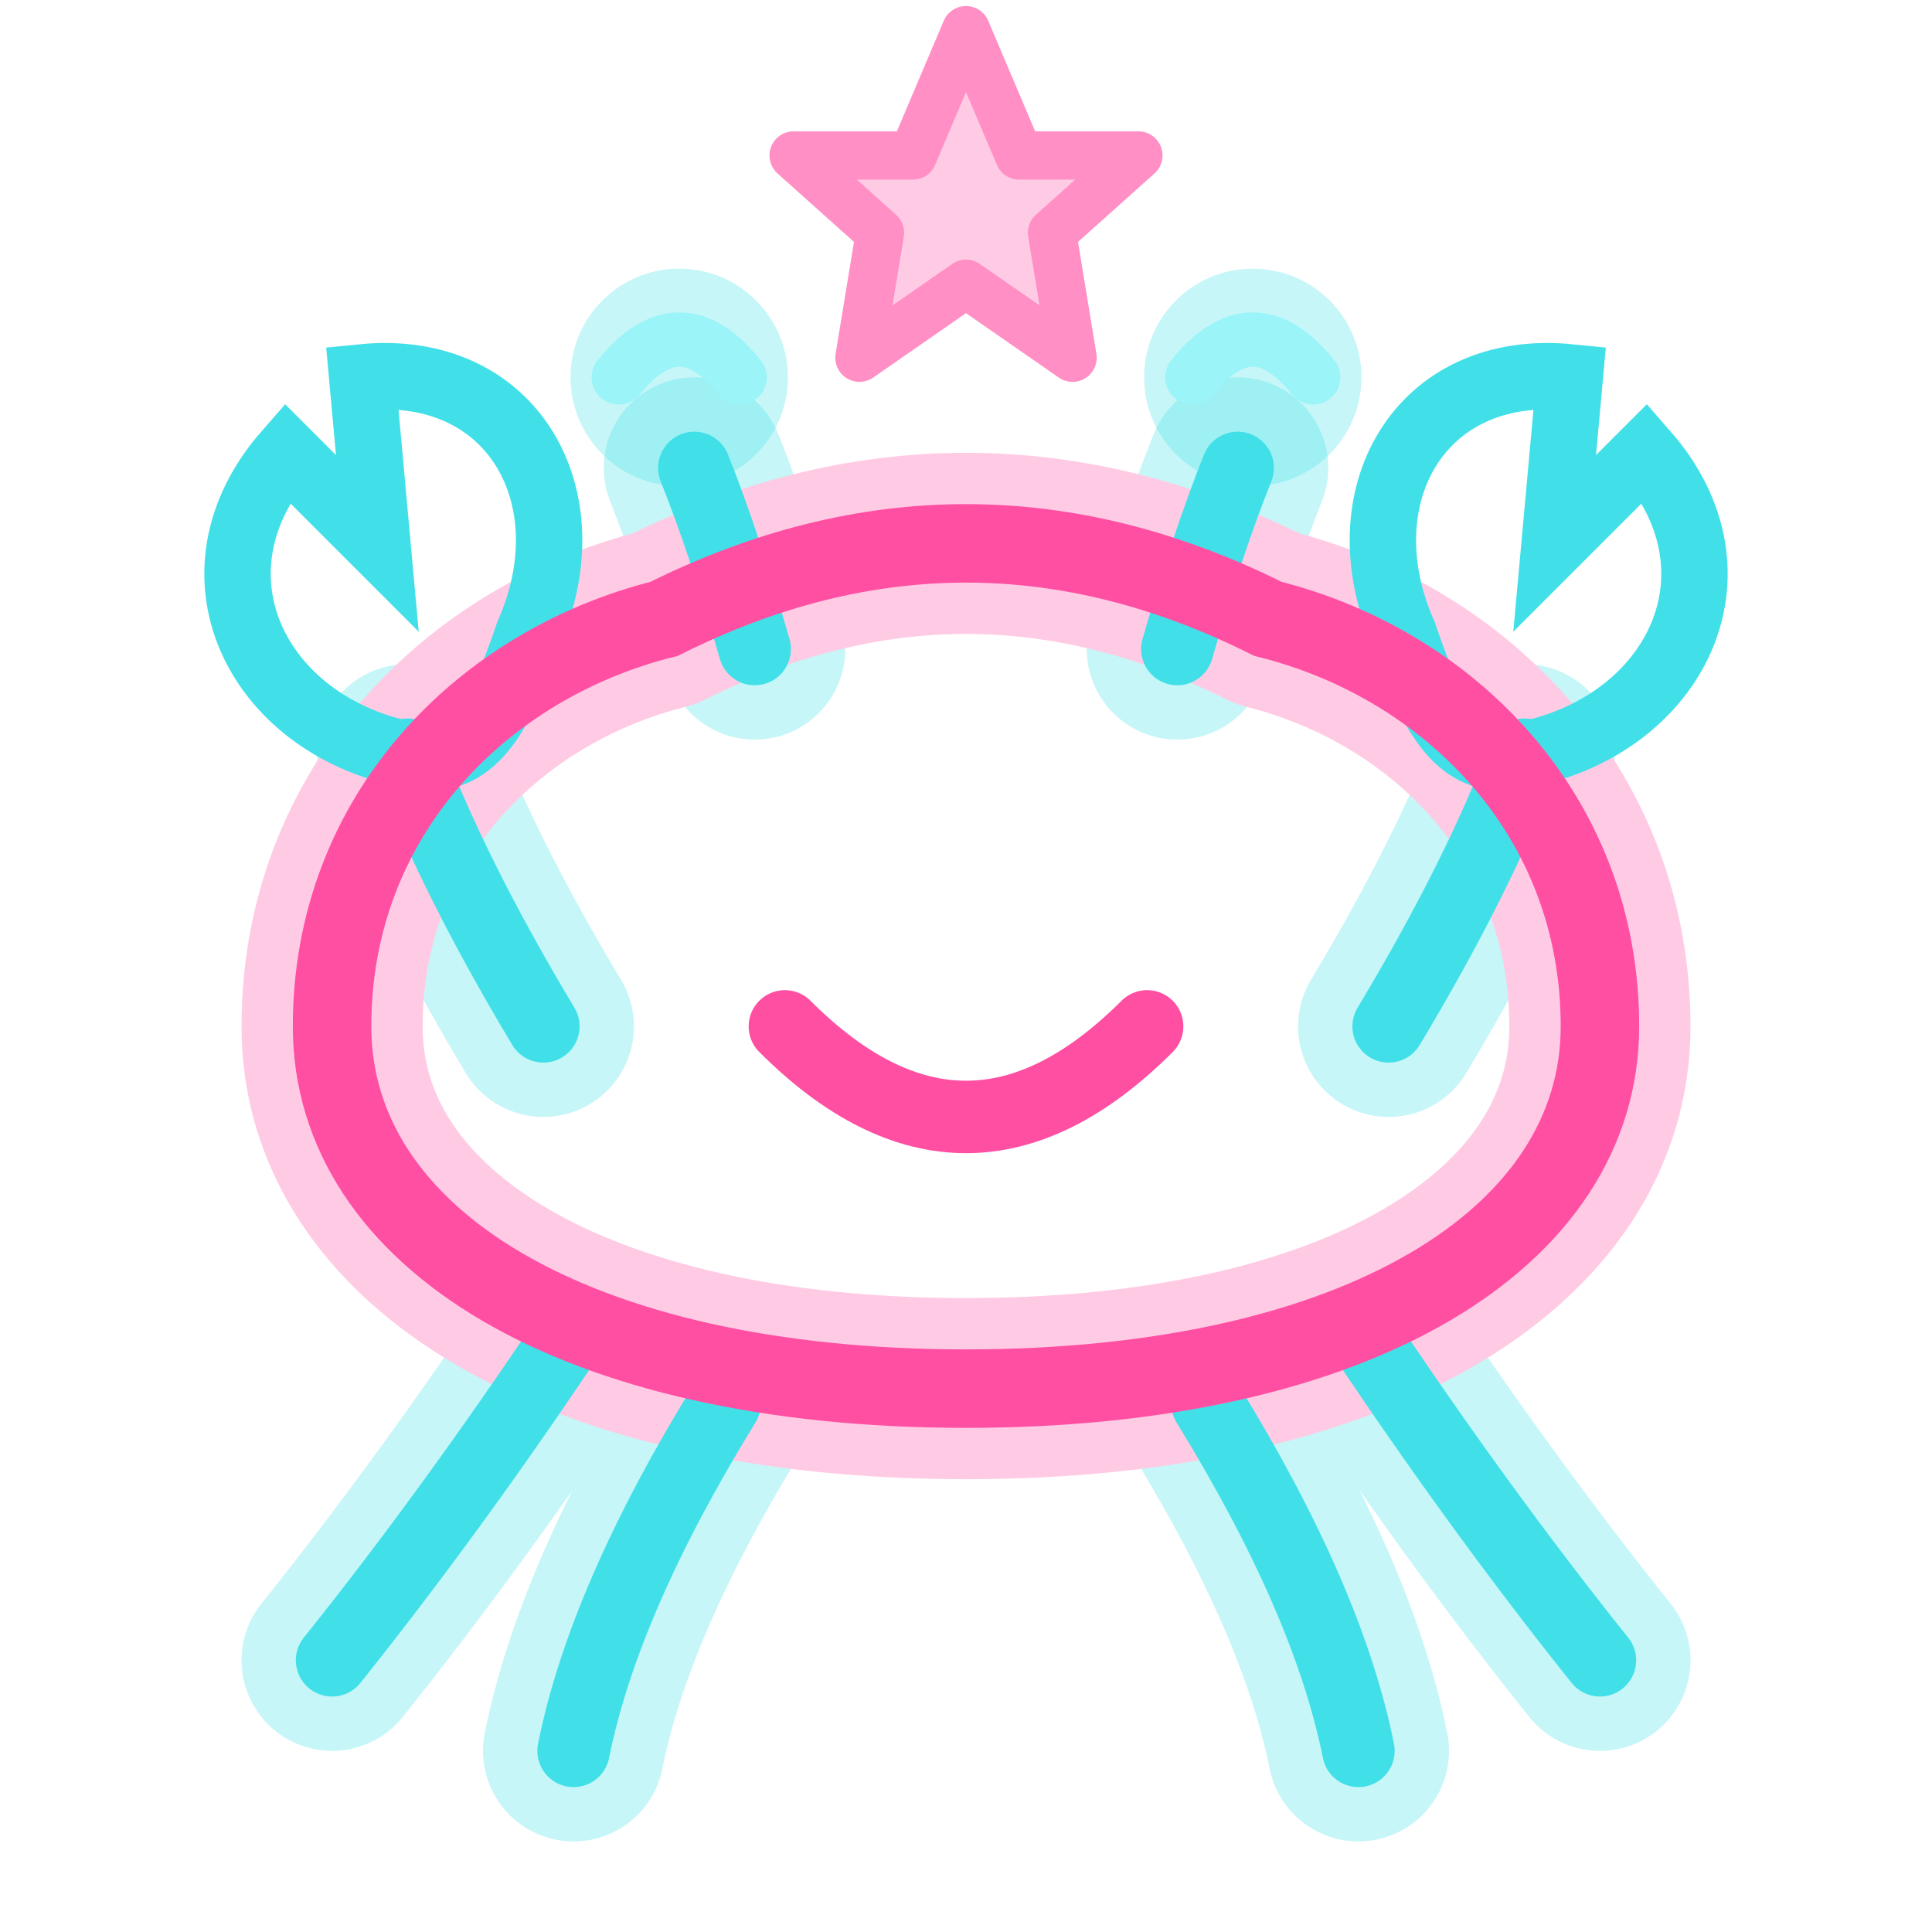
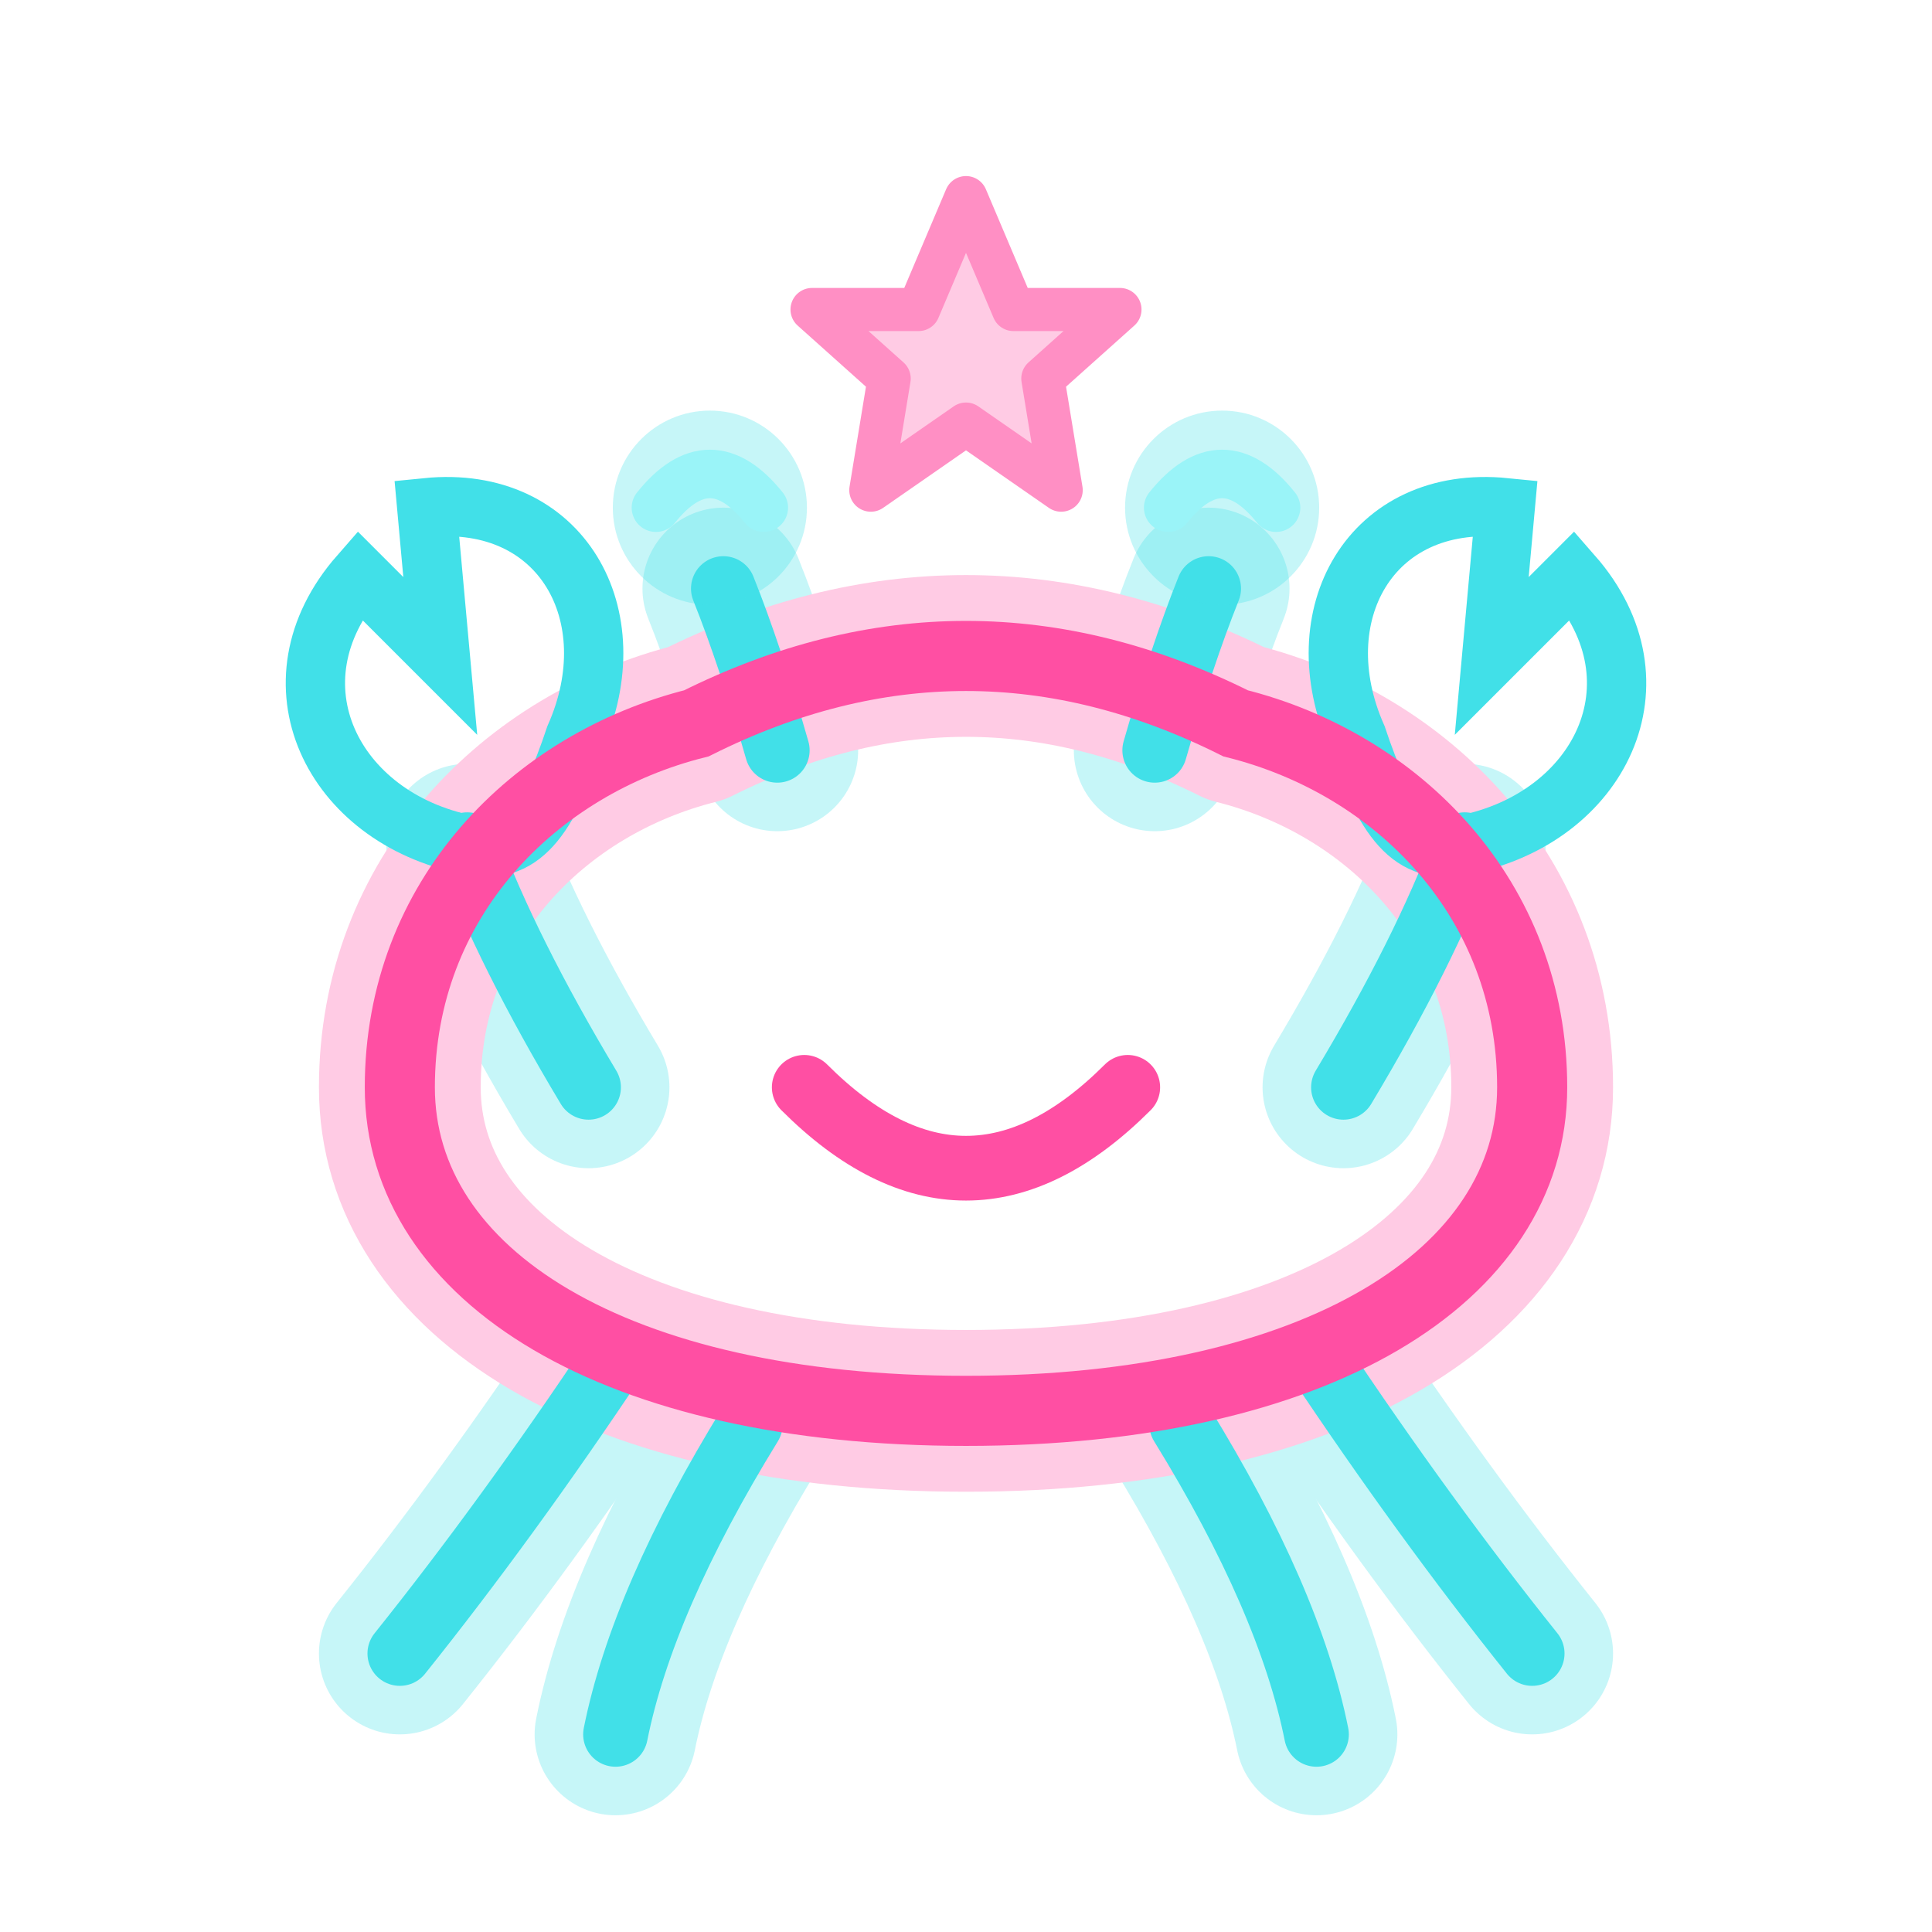
- <svg xmlns="http://www.w3.org/2000/svg" viewBox="0 0 64 64">
+ <svg xmlns="http://www.w3.org/2000/svg" viewBox="-3.83 -6.33 71.66 71.66">
  <g fill="none" stroke-linecap="round" stroke-linejoin="round" opacity="0.3">
    <g stroke="#41e0e8" stroke-width="6">
      <path d="M19 44 Q15 50 11 55" />
      <path d="M24 46.5 Q20 53 19 58" />
      <path d="M45 44 Q49 50 53 55" />
      <path d="M40 46.5 Q44 53 45 58" />
      <path d="M18 34 Q15 29 13.5 25" />
      <path d="M46 34 Q49 29 50.5 25" />
      <path d="M25 21.5 Q24 18 23 15.5" />
      <path d="M39 21.5 Q40 18 41 15.5" />
    </g>
    <path d="M11 34 C11 27 16 22 22 20.5 Q27 18 32 18 Q37 18 42 20.5 C48 22 53 27 53 34 C53 41 45 46 32 46 C19 46 11 41 11 34 Z" stroke="#ff4fa3" stroke-width="6" />
  </g>
  <g fill="none" stroke="#41e0e8" stroke-width="2.4" stroke-linecap="round" stroke-linejoin="round">
    <path d="M19 44 Q15 50 11 55" />
    <path d="M24 46.5 Q20 53 19 58" />
    <path d="M45 44 Q49 50 53 55" />
    <path d="M40 46.5 Q44 53 45 58" />
    <path d="M18 34 Q15 29 13.5 25" />
    <path d="M46 34 Q49 29 50.5 25" />
    <path d="M25 21.5 Q24 18 23 15.5" />
    <path d="M39 21.5 Q40 18 41 15.5" />
  </g>
  <path d="M13.5 25 C8.5 24 6 19 9.5 15 L12.5 18 L12 12.5 C17 12 19.5 16.5 17.5 21 C16.5 24 15.5 25.5 13.5 25 Z" fill="none" stroke="#41e0e8" stroke-width="2.2" />
  <path d="M50.5 25 C55.5 24 58 19 54.5 15 L51.5 18 L52 12.5 C47 12 44.5 16.5 46.5 21 C47.5 24 48.5 25.5 50.5 25 Z" fill="none" stroke="#41e0e8" stroke-width="2.2" />
  <path d="M11 34 C11 27 16 22 22 20.5 Q27 18 32 18 Q37 18 42 20.5 C48 22 53 27 53 34 C53 41 45 46 32 46 C19 46 11 41 11 34 Z" fill="none" stroke="#ff4fa3" stroke-width="2.6" />
  <circle cx="22.5" cy="12.5" r="3.6" fill="#41e0e8" opacity="0.3" />
  <circle cx="41.5" cy="12.5" r="3.6" fill="#41e0e8" opacity="0.3" />
  <path d="M20.5 12.5 Q22.5 10 24.5 12.5" fill="none" stroke="#9af4f8" stroke-width="1.8" stroke-linecap="round" />
  <path d="M39.5 12.5 Q41.5 10 43.5 12.5" fill="none" stroke="#9af4f8" stroke-width="1.8" stroke-linecap="round" />
  <path d="M26 34 Q32 40 38 34" fill="none" stroke="#ff4fa3" stroke-width="2.4" stroke-linecap="round" />
  <path transform="translate(32 7)" d="M0,-6 L1.76,-1.85 L5.71,-1.85 L2.85,0.71 L3.53,4.85 L0,2.4 L-3.53,4.85 L-2.85,0.71 L-5.71,-1.85 L-1.76,-1.85 Z" fill="#ff4fa3" opacity="0.3" />
  <path transform="translate(32 7)" d="M0,-6 L1.76,-1.85 L5.71,-1.85 L2.85,0.71 L3.53,4.85 L0,2.4 L-3.53,4.85 L-2.85,0.71 L-5.71,-1.85 L-1.76,-1.85 Z" fill="none" stroke="#ff8fc4" stroke-width="1.6" stroke-linejoin="round" />
</svg>
